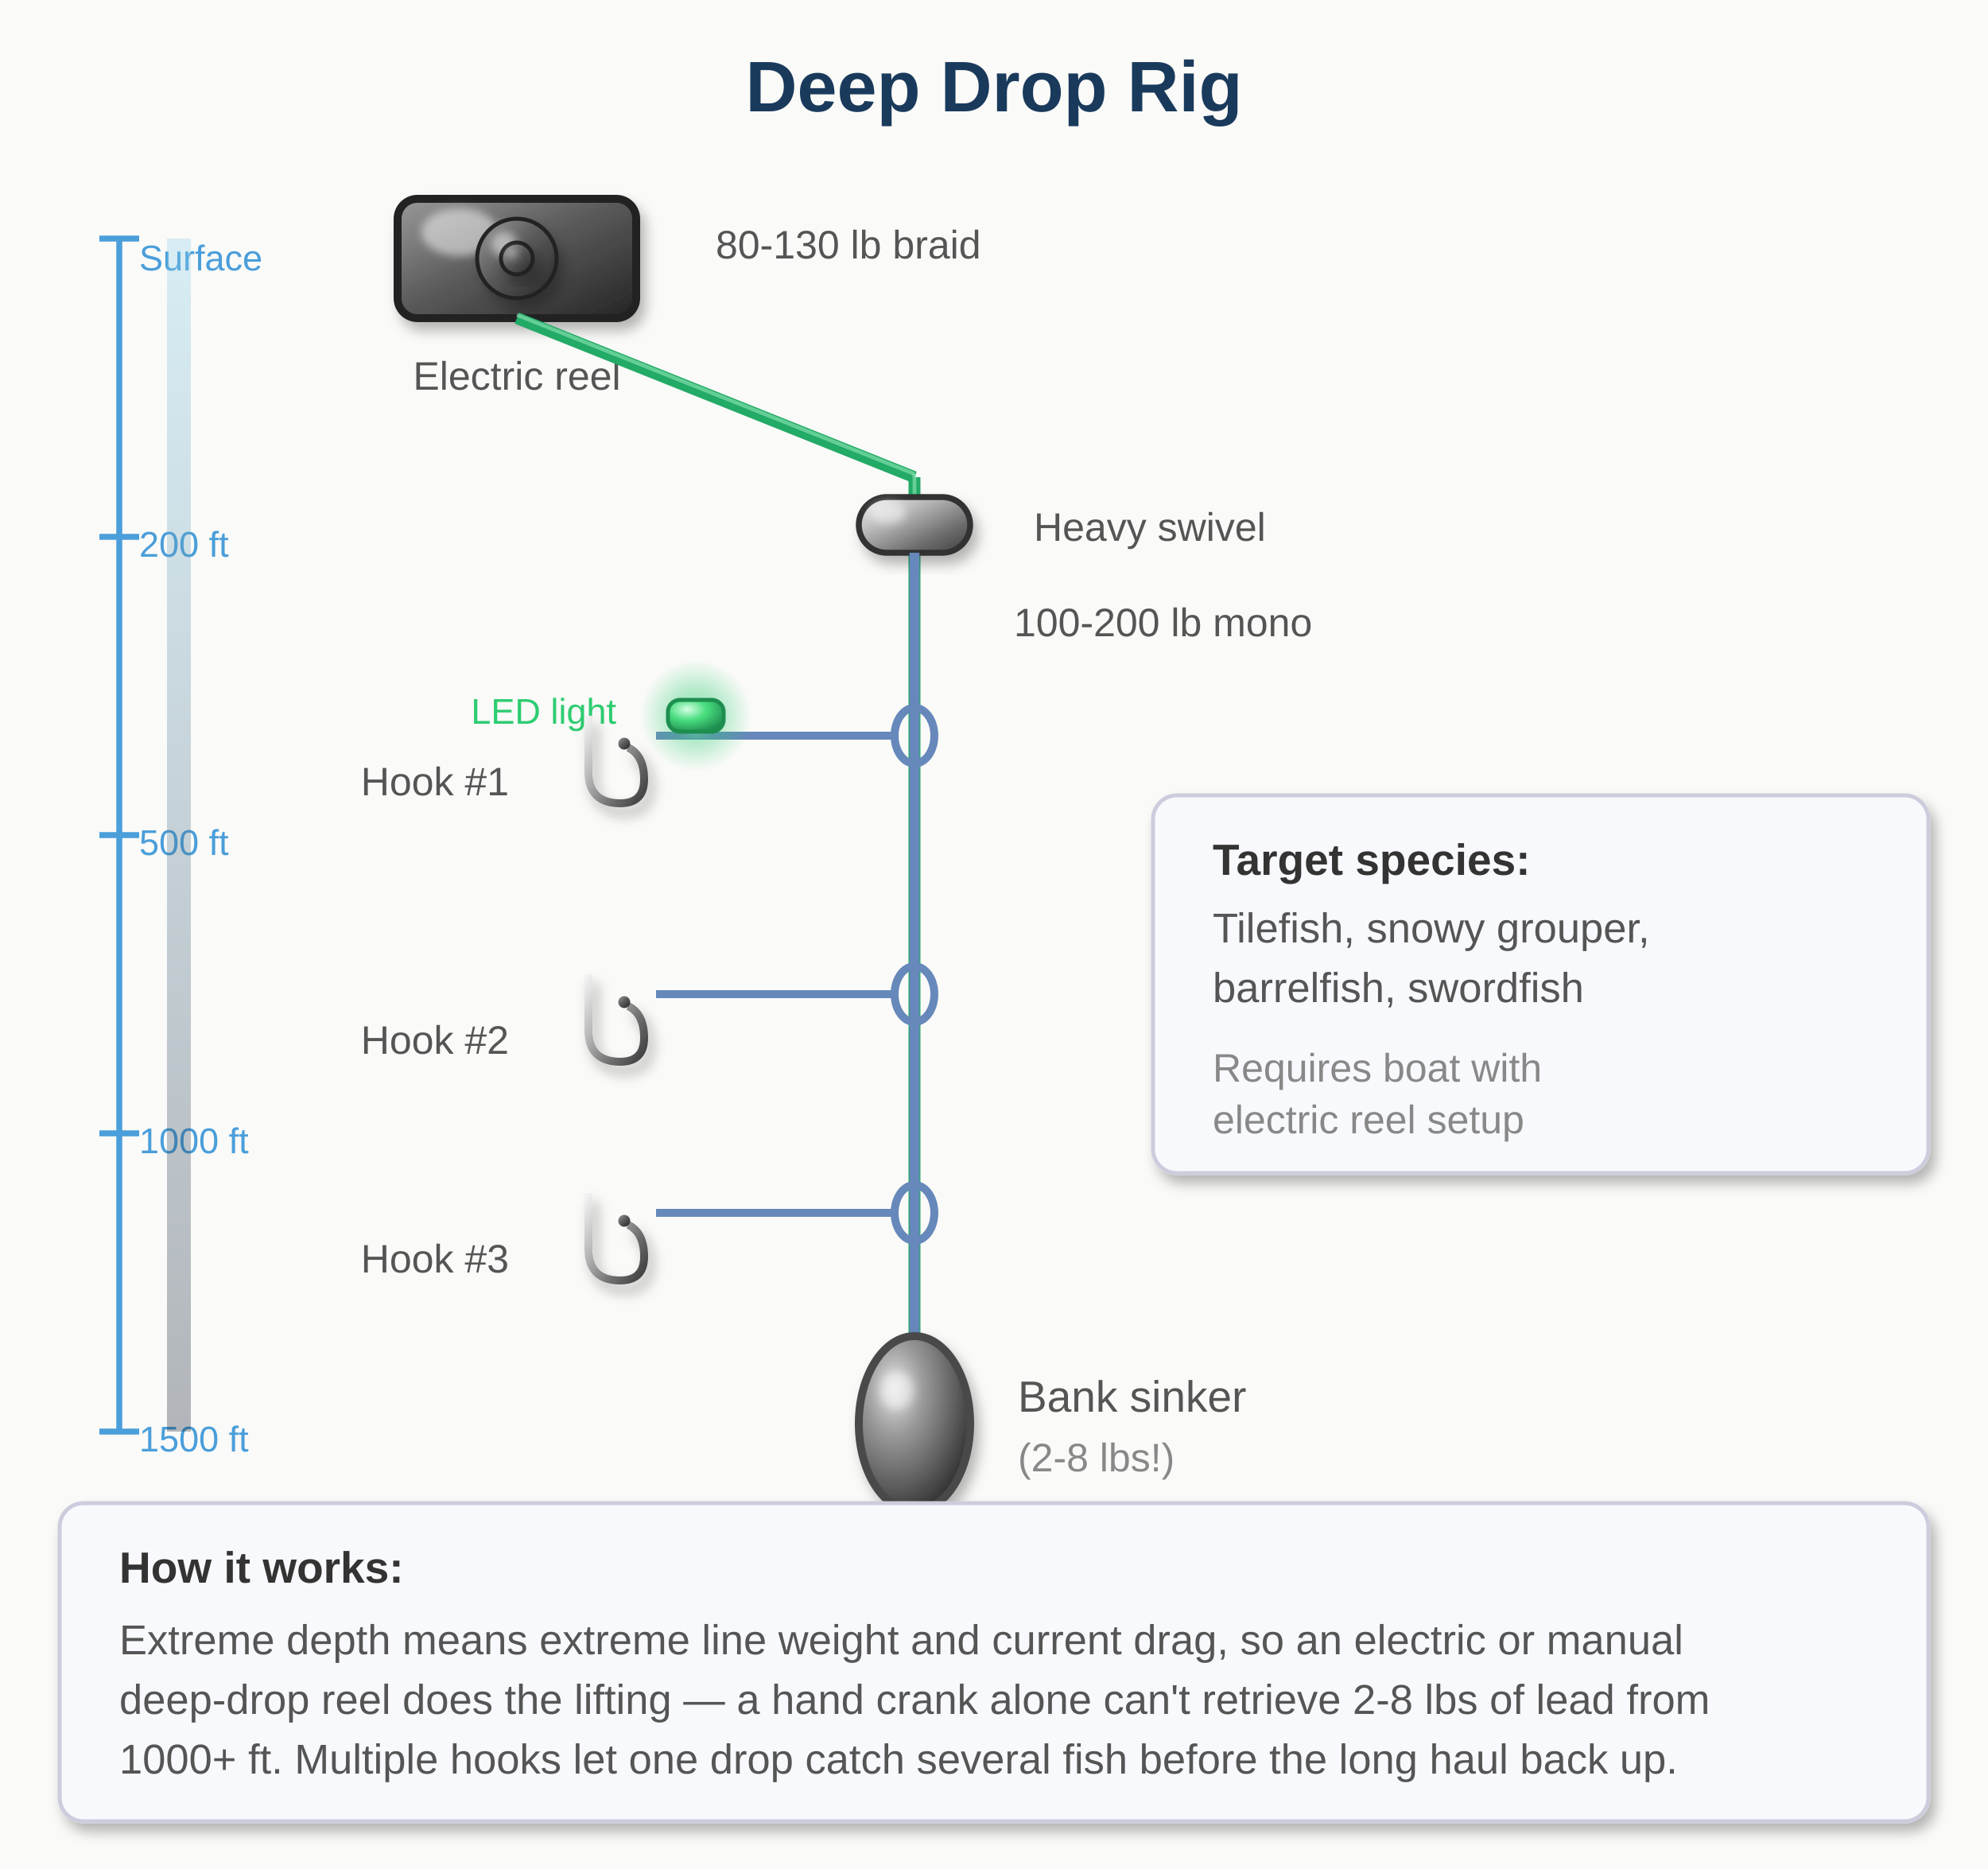
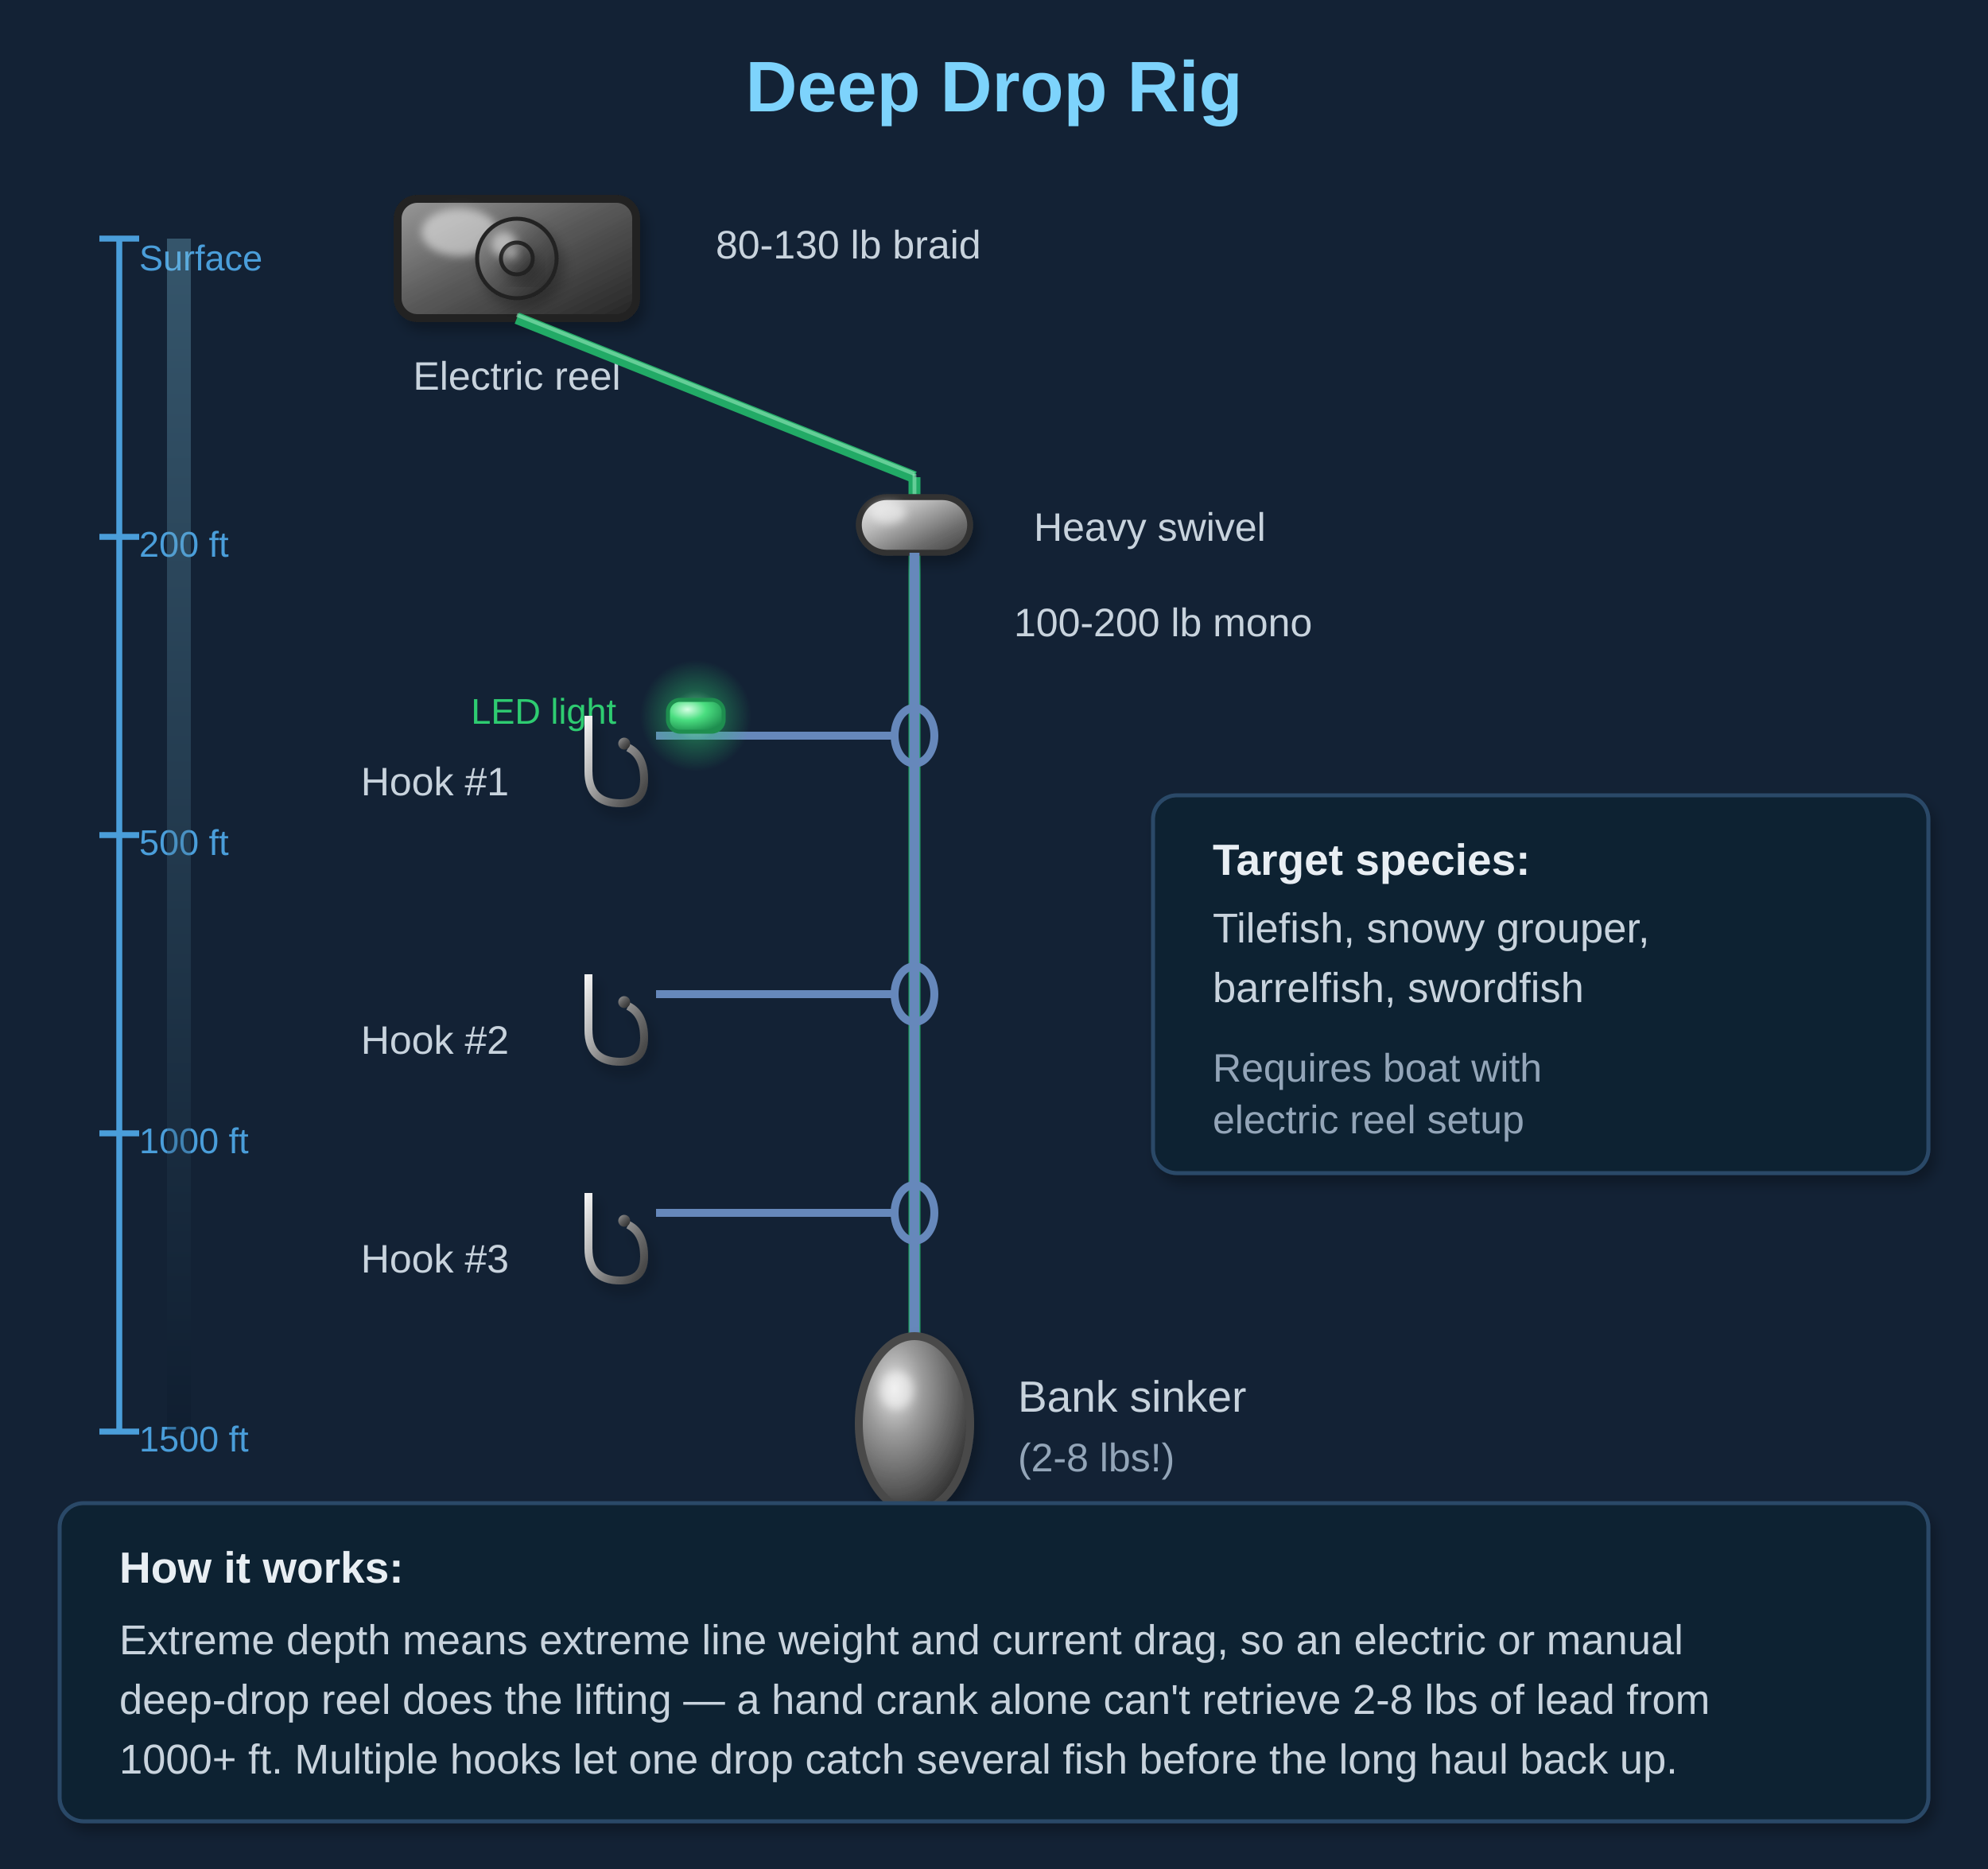
<svg xmlns="http://www.w3.org/2000/svg" viewBox="0 0 500 470" font-family="Arial, sans-serif">
-   <rect x="0" y="0" width="500" height="470" fill="#FAFAF8" />
+   <rect x="0" y="0" width="500" height="470" fill="#132235" />
  <defs>
    <radialGradient id="baitGrad" cx="35%" cy="30%" r="75%">
      <stop offset="0%" stop-color="#ffe4c4" />
      <stop offset="45%" stop-color="#e8b48a" />
      <stop offset="100%" stop-color="#b5794a" />
    </radialGradient>
    <filter id="glossBlur" x="-60%" y="-60%" width="220%" height="220%">
      <feGaussianBlur stdDeviation="1.1" />
    </filter>
    <radialGradient id="ledGlow" cx="50%" cy="50%" r="50%">
      <stop offset="0%" stop-color="#baffcf" stop-opacity="0.85" />
      <stop offset="45%" stop-color="#2ecc71" stop-opacity="0.35" />
      <stop offset="100%" stop-color="#2ecc71" stop-opacity="0" />
    </radialGradient>
    <radialGradient id="ledBody" cx="35%" cy="30%" r="75%">
      <stop offset="0%" stop-color="#d6ffe4" />
      <stop offset="45%" stop-color="#4ade80" />
      <stop offset="100%" stop-color="#1e8e4f" />
    </radialGradient>
  </defs>
  <defs>
    <linearGradient id="steelGrad" x1="0%" y1="0%" x2="100%" y2="100%">
      <stop offset="0%" stop-color="#f2f2f2" />
      <stop offset="35%" stop-color="#b8b8b8" />
      <stop offset="70%" stop-color="#6e6e6e" />
      <stop offset="100%" stop-color="#3d3d3d" />
    </linearGradient>
    <linearGradient id="steelGradDark" x1="0%" y1="0%" x2="100%" y2="100%">
      <stop offset="0%" stop-color="#9a9a9a" />
      <stop offset="45%" stop-color="#5c5c5c" />
      <stop offset="100%" stop-color="#242424" />
    </linearGradient>
    <radialGradient id="leadGrad" cx="32%" cy="30%" r="75%">
      <stop offset="0%" stop-color="#e2e2e2" />
      <stop offset="35%" stop-color="#9a9a9a" />
      <stop offset="75%" stop-color="#5c5c5c" />
      <stop offset="100%" stop-color="#333333" />
    </radialGradient>
    <filter id="softShadow" x="-40%" y="-40%" width="180%" height="180%">
      <feDropShadow dx="1.4" dy="2.2" stdDeviation="1.6" flood-color="#000000" flood-opacity="0.28" />
    </filter>
  </defs>
-   <text x="250" y="28" text-anchor="middle" font-size="18" font-weight="bold" fill="#1a3a5c">Deep Drop Rig</text>
+   <text x="250" y="28" text-anchor="middle" font-size="18" font-weight="bold" fill="#7DD3FC">Deep Drop Rig</text>
  <g transform="translate(30, 60)">
    <line x1="0" y1="0" x2="0" y2="300" stroke="#4a9eda" stroke-width="1.5" />
    <text x="5" y="8" font-size="9" fill="#4a9eda">Surface</text>
    <line x1="-5" y1="0" x2="5" y2="0" stroke="#4a9eda" stroke-width="1.5" />
    <text x="5" y="80" font-size="9" fill="#4a9eda">200 ft</text>
    <line x1="-5" y1="75" x2="5" y2="75" stroke="#4a9eda" stroke-width="1.5" />
    <text x="5" y="155" font-size="9" fill="#4a9eda">500 ft</text>
    <line x1="-5" y1="150" x2="5" y2="150" stroke="#4a9eda" stroke-width="1.5" />
    <text x="5" y="230" font-size="9" fill="#4a9eda">1000 ft</text>
    <line x1="-5" y1="225" x2="5" y2="225" stroke="#4a9eda" stroke-width="1.5" />
    <text x="5" y="305" font-size="9" fill="#4a9eda">1500 ft</text>
    <line x1="-5" y1="300" x2="5" y2="300" stroke="#4a9eda" stroke-width="1.5" />
    <rect x="12" y="0" width="6" height="300" fill="url(#depth-gradient)" opacity="0.3" />
  </g>
  <defs>
    <linearGradient id="depth-gradient" x1="0" y1="0" x2="0" y2="1">
      <stop offset="0%" stop-color="#87CEEB" />
      <stop offset="100%" stop-color="#0a1628" />
    </linearGradient>
  </defs>
  <g transform="translate(100, 50)">
    <rect x="0" y="0" width="60" height="30" rx="5" fill="url(#steelGradDark)" stroke="#222222" stroke-width="2" filter="url(#softShadow)" />
    <ellipse cx="15.6" cy="8.4" rx="9.6" ry="6.0" fill="#ffffff" opacity="0.5" filter="url(#glossBlur)" />
    <circle cx="30" cy="15" r="10" fill="url(#steelGradDark)" stroke="#222222" stroke-width="1" filter="url(#softShadow)" />
    <ellipse cx="26.8" cy="11.5" rx="3.2" ry="3.2" fill="#ffffff" opacity="0.5" filter="url(#glossBlur)" />
    <circle cx="30" cy="15" r="4" fill="url(#steelGradDark)" stroke="#222222" stroke-width="1" filter="url(#softShadow)" />
    <ellipse cx="28.7" cy="13.6" rx="1.3" ry="1.3" fill="#ffffff" opacity="0.5" filter="url(#glossBlur)" />
-     <text x="30" y="48" text-anchor="middle" font-size="10" fill="#555">Electric reel</text>
+     <text x="30" y="48" text-anchor="middle" font-size="10" fill="#c8d3dd">Electric reel</text>
  </g>
-   <text x="180" y="65" font-size="10" fill="#555">80-130 lb braid</text>
+   <text x="180" y="65" font-size="10" fill="#c8d3dd">80-130 lb braid</text>
  <line x1="130" y1="80" x2="230" y2="120" stroke="#2a6" stroke-width="3" />
  <line x1="130" y1="79.2" x2="230" y2="119.2" stroke="#8fe6b8" stroke-width="0.96" opacity="0.6" />
  <line x1="230" y1="120" x2="230" y2="340" stroke="#2a6" stroke-width="3" />
  <line x1="230" y1="119.2" x2="230" y2="339.2" stroke="#8fe6b8" stroke-width="0.96" opacity="0.6" />
  <rect x="216" y="125" width="28" height="14" rx="7" fill="url(#steelGrad)" stroke="#333333" stroke-width="1.5" filter="url(#softShadow)" />
  <ellipse cx="223.3" cy="128.9" rx="4.5" ry="2.8" fill="#ffffff" opacity="0.5" filter="url(#glossBlur)" />
-   <text x="260" y="136" font-size="10" fill="#555">Heavy swivel</text>
+   <text x="260" y="136" font-size="10" fill="#c8d3dd">Heavy swivel</text>
  <line x1="230" y1="139" x2="230" y2="340" stroke="#68b" stroke-width="2.5" />
-   <text x="255" y="160" font-size="10" fill="#555">100-200 lb mono</text>
+   <text x="255" y="160" font-size="10" fill="#c8d3dd">100-200 lb mono</text>
  <g>
    <ellipse cx="230" cy="185" rx="5" ry="7" fill="none" stroke="#68b" stroke-width="2" />
    <line x1="225" y1="185" x2="165" y2="185" stroke="#68b" stroke-width="2" />
    <circle cx="175" cy="180" r="14" fill="url(#ledGlow)" />
    <rect x="168" y="176" width="14" height="8" rx="3" fill="url(#ledBody)" stroke="#1e8e4f" stroke-width="1" />
    <text x="155" y="182" text-anchor="end" font-size="9" fill="#2ecc71">LED light</text>
    <g transform="translate(148, 180)">
      <path d="M0 0 L0 14 Q0 22 8 22 Q14 22 14 16 Q14 10 10 8" fill="none" stroke="url(#steelGrad)" stroke-width="2" filter="url(#softShadow)" />
      <circle cx="9" cy="7" r="1.5" fill="url(#steelGradDark)" />
    </g>
-     <text x="128" y="200" text-anchor="end" font-size="10" fill="#555">Hook #1</text>
+     <text x="128" y="200" text-anchor="end" font-size="10" fill="#c8d3dd">Hook #1</text>
  </g>
  <g>
    <ellipse cx="230" cy="250" rx="5" ry="7" fill="none" stroke="#68b" stroke-width="2" />
    <line x1="225" y1="250" x2="165" y2="250" stroke="#68b" stroke-width="2" />
    <g transform="translate(148, 245)">
      <path d="M0 0 L0 14 Q0 22 8 22 Q14 22 14 16 Q14 10 10 8" fill="none" stroke="url(#steelGrad)" stroke-width="2" filter="url(#softShadow)" />
      <circle cx="9" cy="7" r="1.5" fill="url(#steelGradDark)" />
    </g>
-     <text x="128" y="265" text-anchor="end" font-size="10" fill="#555">Hook #2</text>
+     <text x="128" y="265" text-anchor="end" font-size="10" fill="#c8d3dd">Hook #2</text>
  </g>
  <g>
    <ellipse cx="230" cy="305" rx="5" ry="7" fill="none" stroke="#68b" stroke-width="2" />
    <line x1="225" y1="305" x2="165" y2="305" stroke="#68b" stroke-width="2" />
    <g transform="translate(148, 300)">
      <path d="M0 0 L0 14 Q0 22 8 22 Q14 22 14 16 Q14 10 10 8" fill="none" stroke="url(#steelGrad)" stroke-width="2" filter="url(#softShadow)" />
      <circle cx="9" cy="7" r="1.5" fill="url(#steelGradDark)" />
    </g>
-     <text x="128" y="320" text-anchor="end" font-size="10" fill="#555">Hook #3</text>
+     <text x="128" y="320" text-anchor="end" font-size="10" fill="#c8d3dd">Hook #3</text>
  </g>
  <g transform="translate(218, 340)">
    <ellipse cx="12" cy="18" rx="14" ry="22" fill="url(#leadGrad)" stroke="#4a4a4a" stroke-width="2" filter="url(#softShadow)" />
    <ellipse cx="7.5" cy="9.6" rx="4.2" ry="4.8" fill="#ffffff" opacity="0.5" filter="url(#glossBlur)" />
-     <text x="38" y="15" font-size="11" fill="#555">Bank sinker</text>
-     <text x="38" y="30" font-size="10" fill="#888">(2-8 lbs!)</text>
+     <text x="38" y="15" font-size="11" fill="#c8d3dd">Bank sinker</text>
+     <text x="38" y="30" font-size="10" fill="#93a5b8">(2-8 lbs!)</text>
  </g>
-   <rect x="290" y="200" width="195" height="95" rx="6" fill="#f7f9fc" stroke="#ccd" stroke-width="1" filter="url(#softShadow)" />
-   <text x="305" y="220" font-size="11" fill="#333" font-weight="bold">Target species:</text>
-   <text x="305" y="237" font-size="10.5" fill="#555">Tilefish, snowy grouper,</text>
-   <text x="305" y="252" font-size="10.5" fill="#555">barrelfish, swordfish</text>
-   <text x="305" y="272" font-size="10" fill="#888">Requires boat with</text>
-   <text x="305" y="285" font-size="10" fill="#888">electric reel setup</text>
-   <rect x="15" y="378" width="470" height="80" rx="6" fill="#f7f9fc" stroke="#ccd" stroke-width="1" filter="url(#softShadow)" />
-   <text x="30" y="398" font-size="11" fill="#333" font-weight="bold">How it works:</text>
-   <text x="30" y="416" font-size="10.5" fill="#555">Extreme depth means extreme line weight and current drag, so an electric or manual</text>
-   <text x="30" y="431" font-size="10.5" fill="#555">deep-drop reel does the lifting — a hand crank alone can't retrieve 2-8 lbs of lead from</text>
-   <text x="30" y="446" font-size="10.5" fill="#555">1000+ ft. Multiple hooks let one drop catch several fish before the long haul back up.</text>
+   <rect x="290" y="200" width="195" height="95" rx="6" fill="#0f2032" stroke="#2c4a68" stroke-width="1" filter="url(#softShadow)" />
+   <text x="305" y="220" font-size="11" fill="#e8eef3" font-weight="bold">Target species:</text>
+   <text x="305" y="237" font-size="10.5" fill="#c8d3dd">Tilefish, snowy grouper,</text>
+   <text x="305" y="252" font-size="10.5" fill="#c8d3dd">barrelfish, swordfish</text>
+   <text x="305" y="272" font-size="10" fill="#93a5b8">Requires boat with</text>
+   <text x="305" y="285" font-size="10" fill="#93a5b8">electric reel setup</text>
+   <rect x="15" y="378" width="470" height="80" rx="6" fill="#0f2032" stroke="#2c4a68" stroke-width="1" filter="url(#softShadow)" />
+   <text x="30" y="398" font-size="11" fill="#e8eef3" font-weight="bold">How it works:</text>
+   <text x="30" y="416" font-size="10.5" fill="#c8d3dd">Extreme depth means extreme line weight and current drag, so an electric or manual</text>
+   <text x="30" y="431" font-size="10.5" fill="#c8d3dd">deep-drop reel does the lifting — a hand crank alone can't retrieve 2-8 lbs of lead from</text>
+   <text x="30" y="446" font-size="10.5" fill="#c8d3dd">1000+ ft. Multiple hooks let one drop catch several fish before the long haul back up.</text>
</svg>
